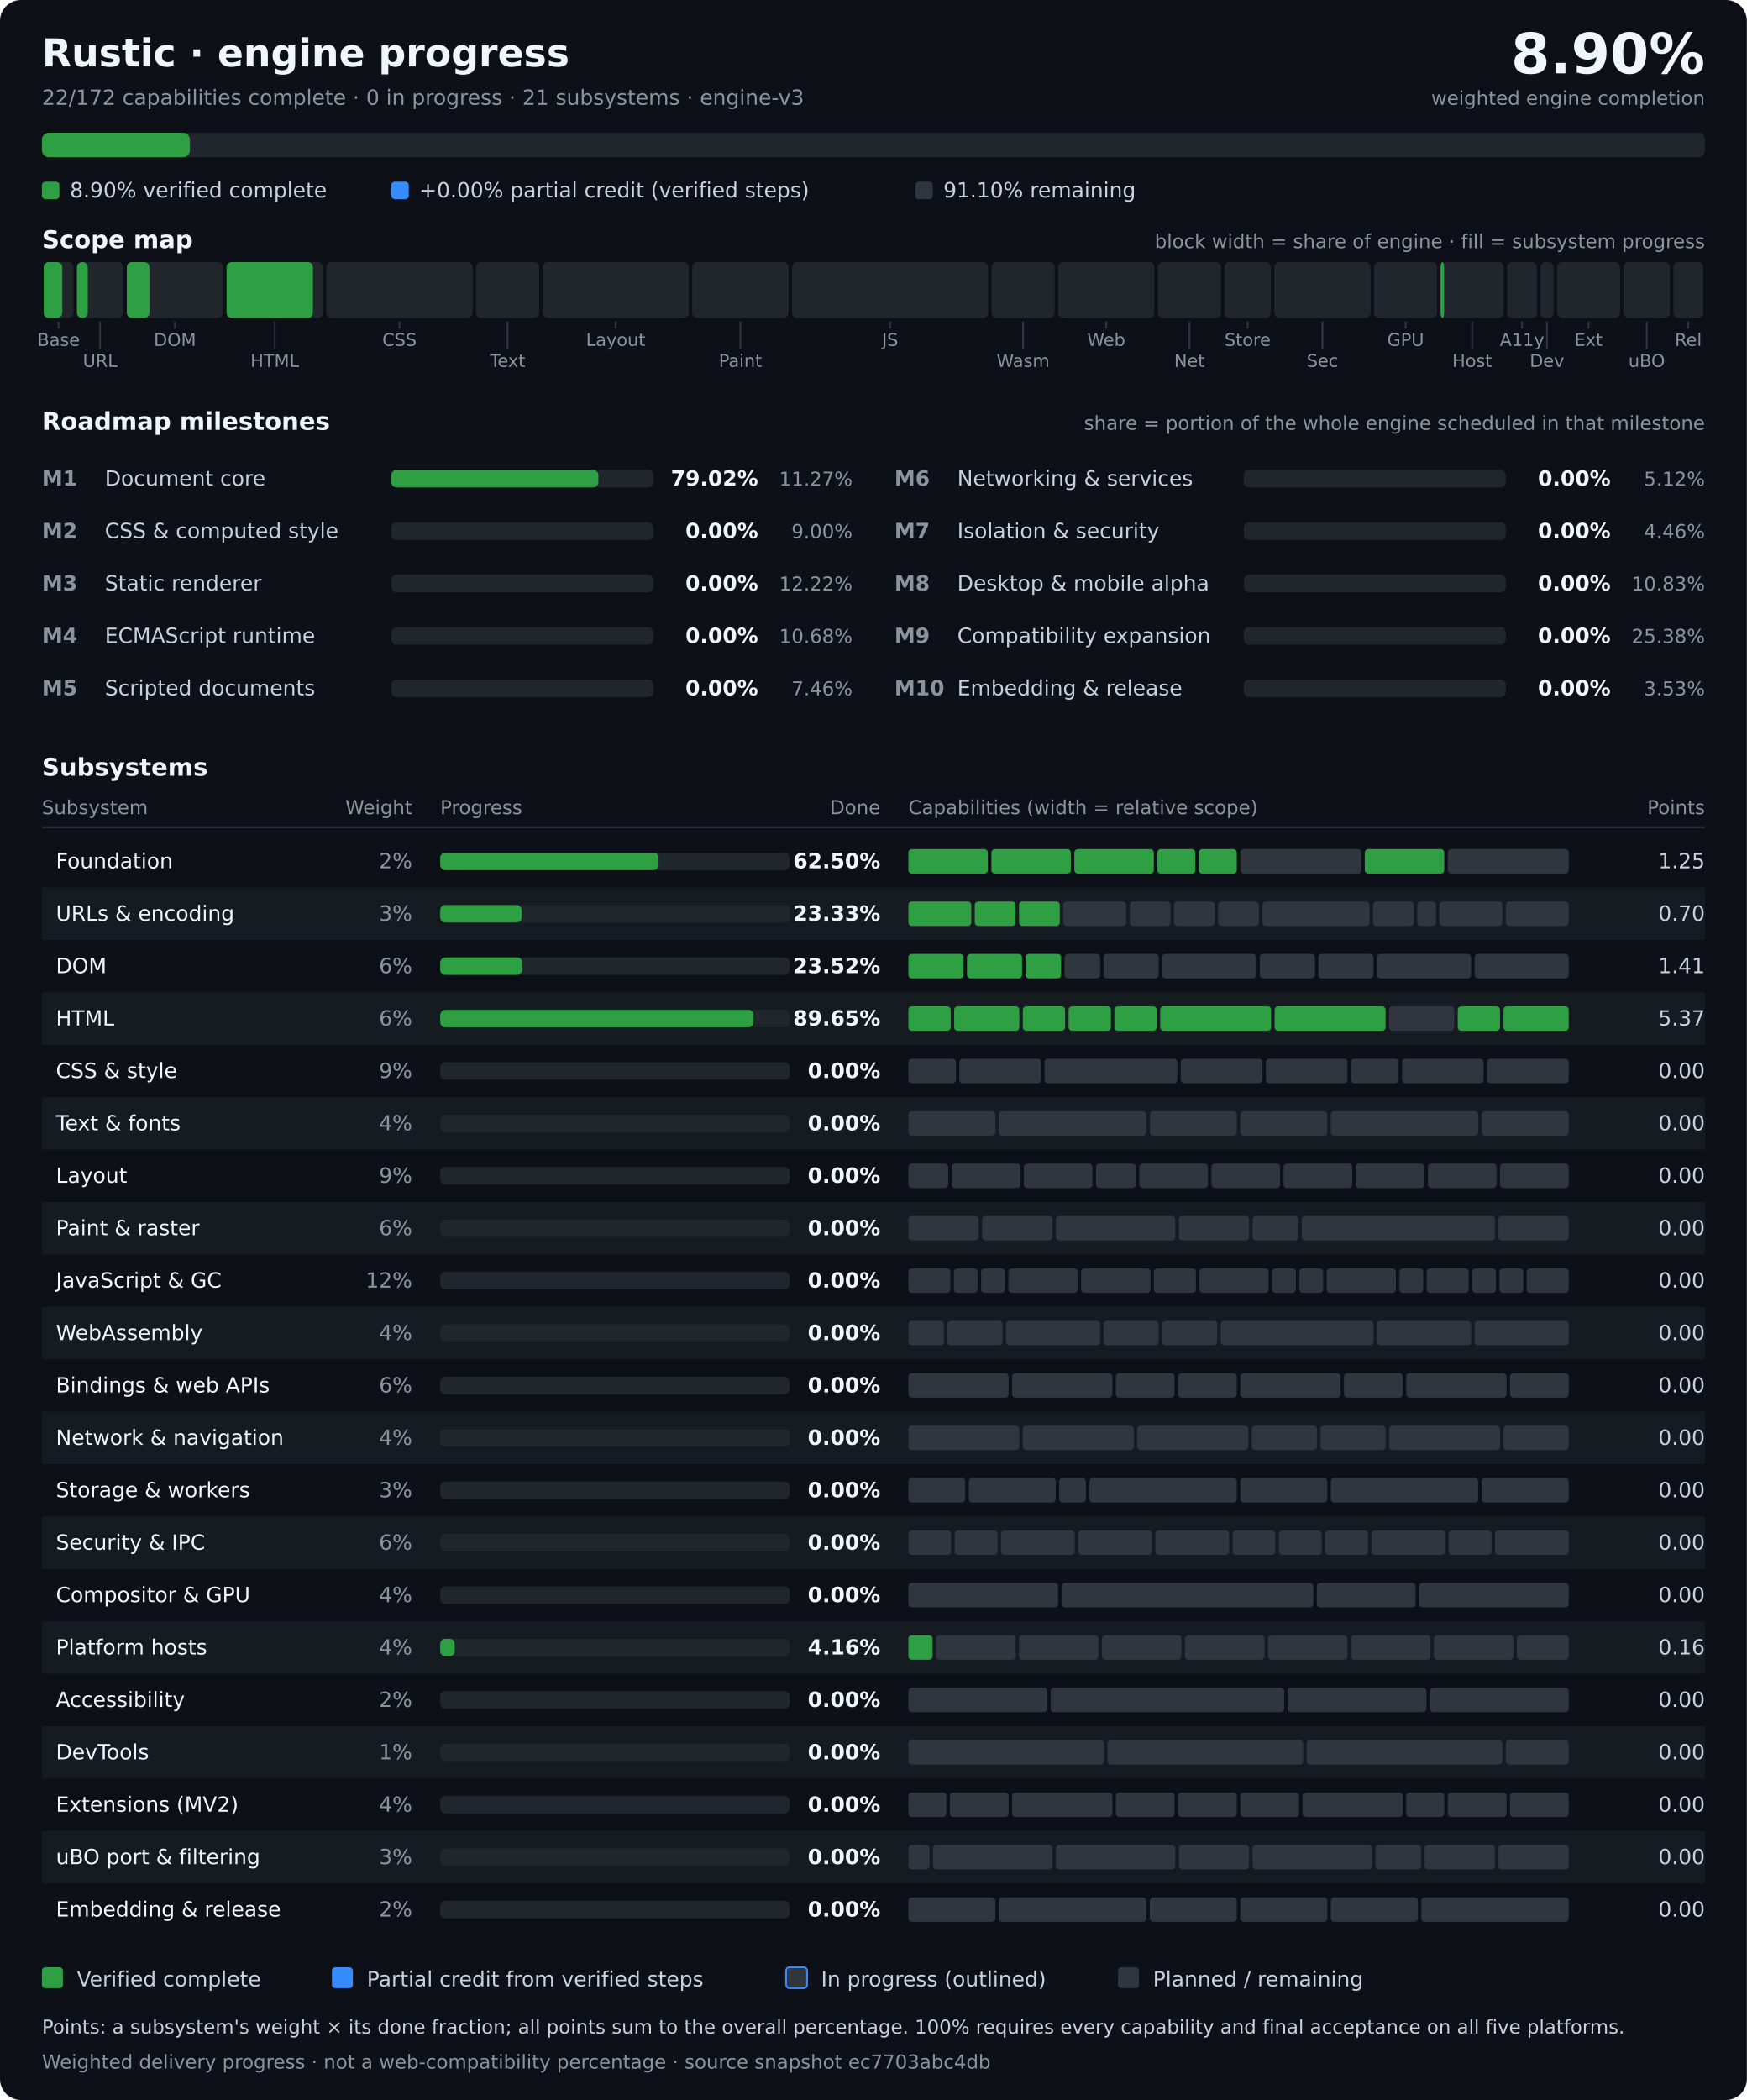
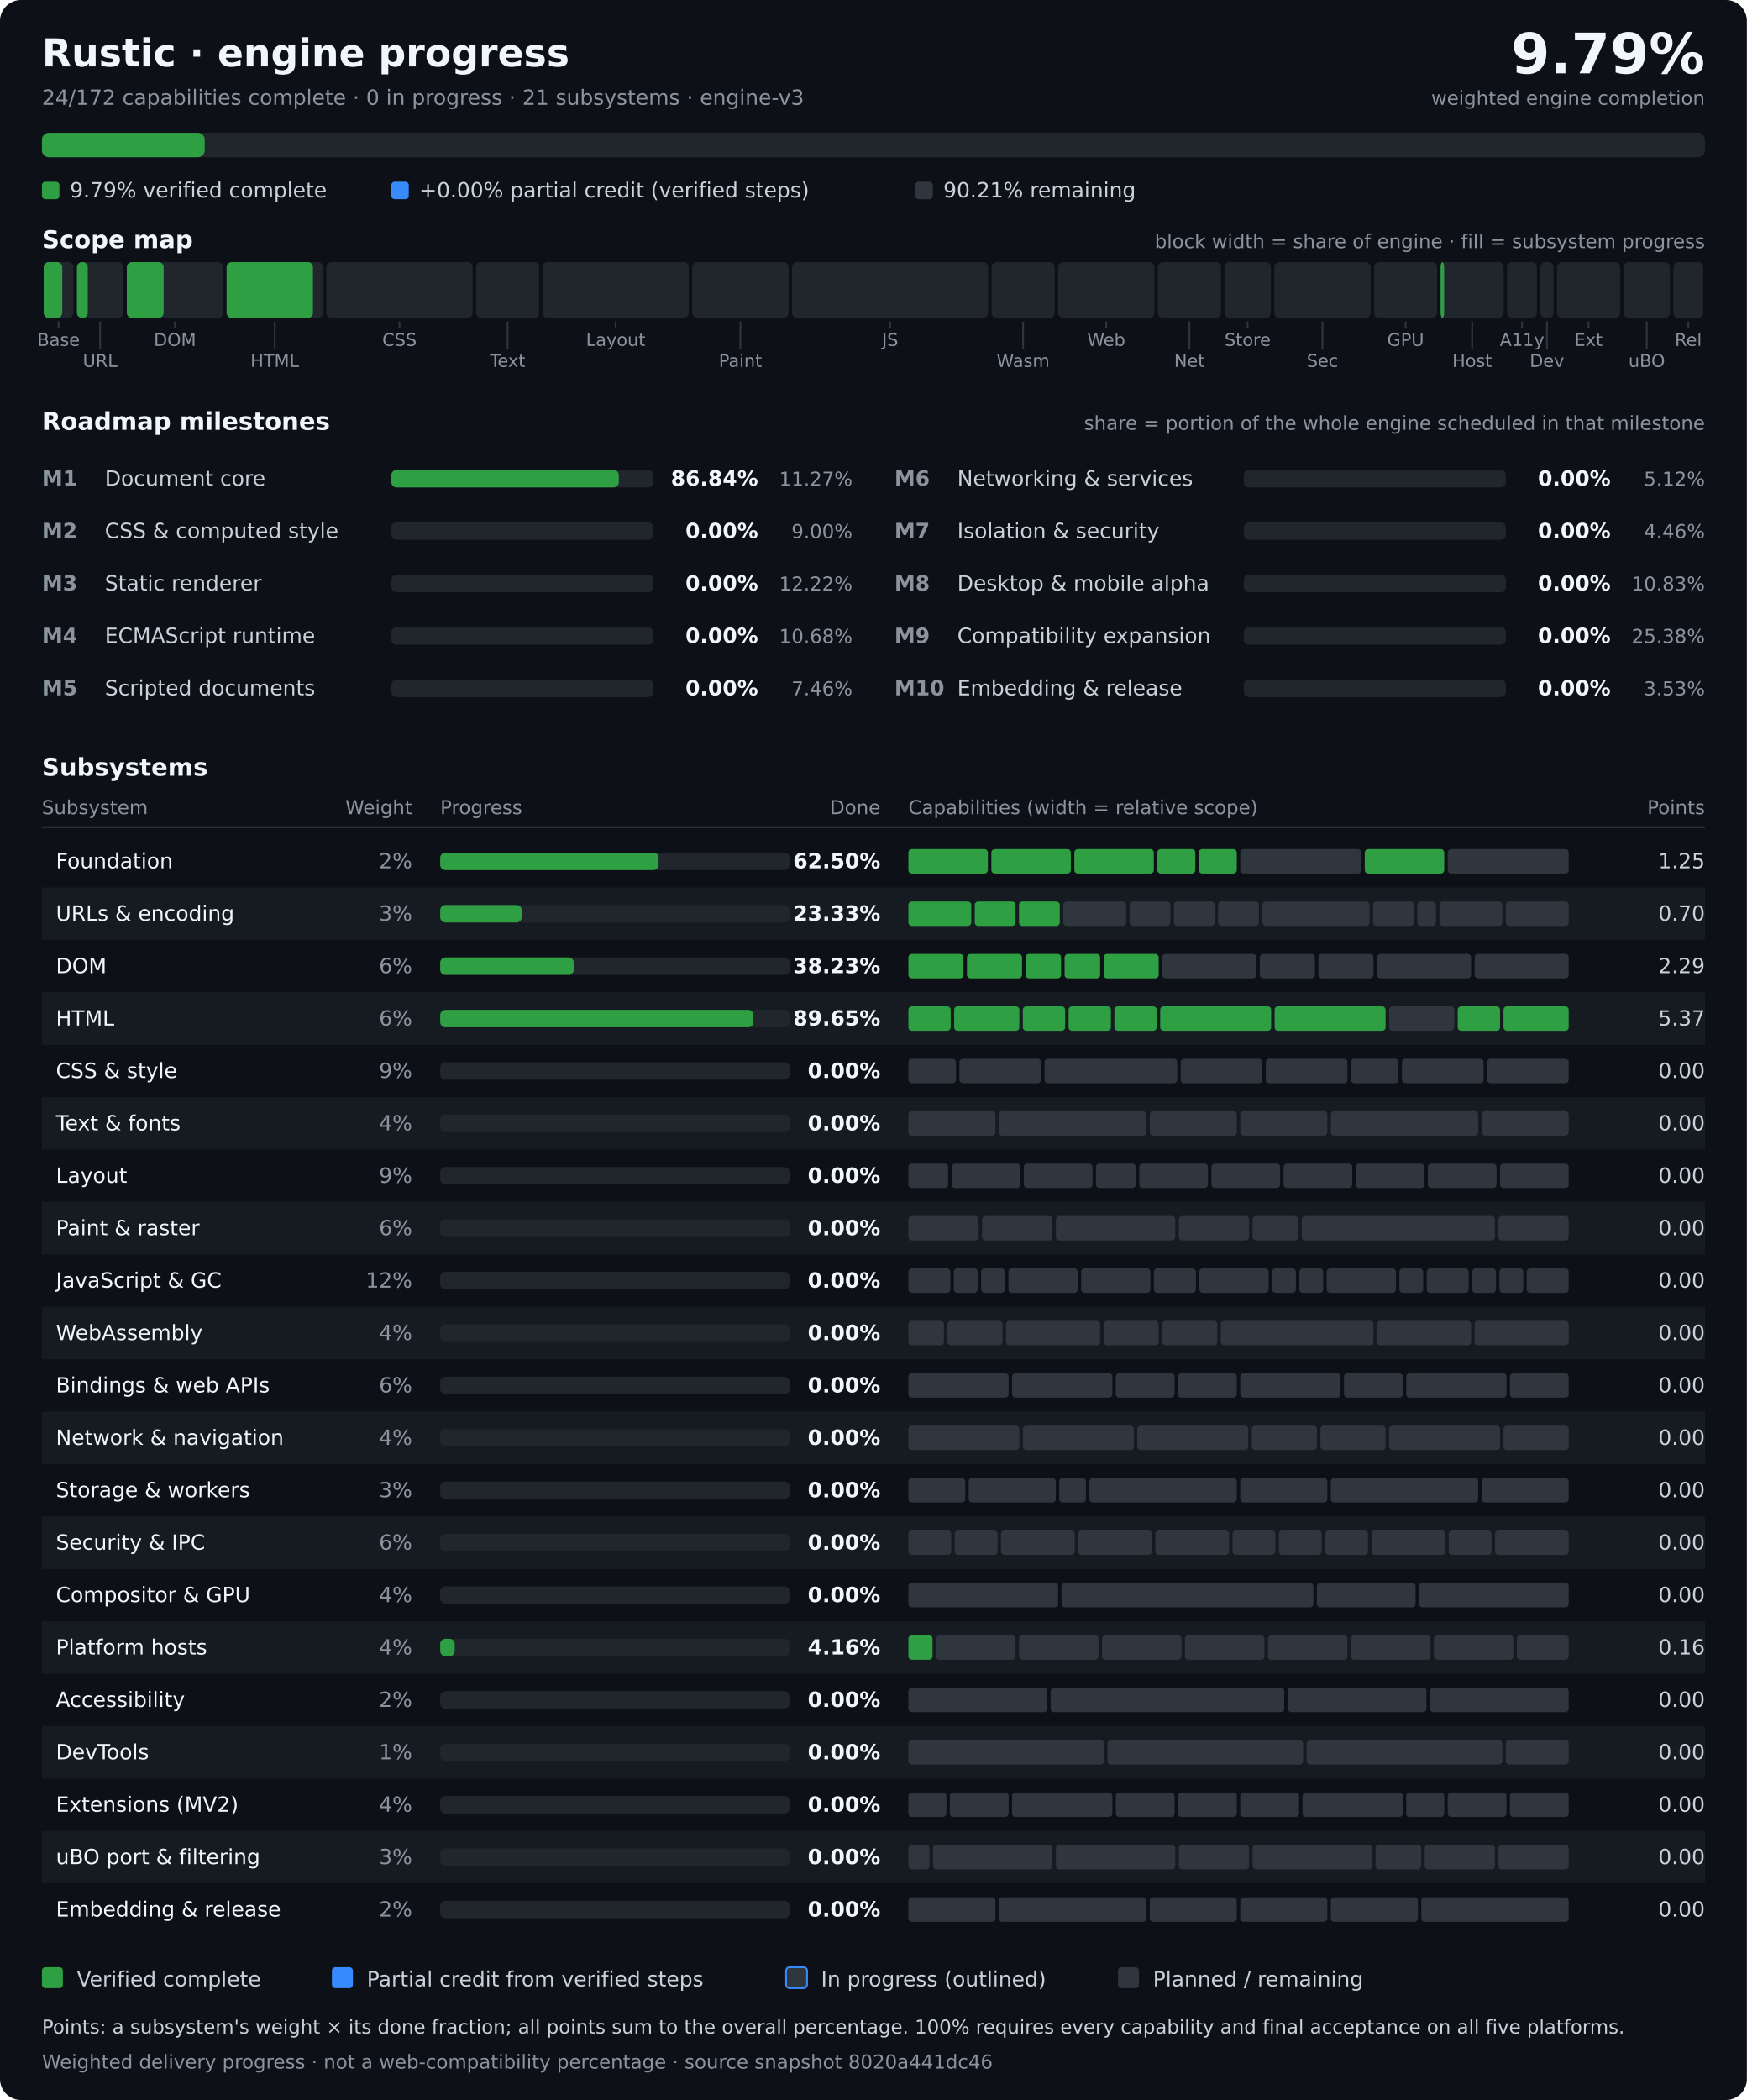
<svg xmlns="http://www.w3.org/2000/svg" width="1000" height="1202" viewBox="0 0 1000 1202" role="img" aria-labelledby="title desc">
  <rect width="1000" height="1202" rx="12" fill="#0d1117" />
  <g font-family="DejaVu Sans,Arial,sans-serif">
    <text x="24.00" y="38" fill="#f0f6fc" font-size="22" font-weight="700">Rustic · engine progress</text>
-     <text x="24.00" y="60" fill="#8b949e" font-size="12">22/172 capabilities complete · 0 in progress · 21 subsystems · engine-v3</text>
-     <text x="976.00" y="42" fill="#f0f6fc" font-size="32" text-anchor="end" font-weight="700">8.90%</text>
+     <text x="24.00" y="60" fill="#8b949e" font-size="12">24/172 capabilities complete · 0 in progress · 21 subsystems · engine-v3</text>
+     <text x="976.00" y="42" fill="#f0f6fc" font-size="32" text-anchor="end" font-weight="700">9.79%</text>
    <text x="976.00" y="60" fill="#8b949e" font-size="11" text-anchor="end">weighted engine completion</text>
    <rect x="24.00" y="76" width="952.00" height="14" rx="4" fill="#21262d" />
-     <rect x="24.00" y="76" width="84.73" height="14" rx="4" fill="#2ea043" />
+     <rect x="24.00" y="76" width="93.20" height="14" rx="4" fill="#2ea043" />
    <rect x="24" y="104" width="10" height="10" rx="2" fill="#2ea043" />
-     <text x="40.00" y="113" fill="#c9d1d9" font-size="12">8.90% verified complete</text>
+     <text x="40.00" y="113" fill="#c9d1d9" font-size="12">9.79% verified complete</text>
    <rect x="224" y="104" width="10" height="10" rx="2" fill="#388bfd" />
    <text x="240.00" y="113" fill="#c9d1d9" font-size="12">+0.00% partial credit (verified steps)</text>
    <rect x="524" y="104" width="10" height="10" rx="2" fill="#30363d" />
-     <text x="540.00" y="113" fill="#c9d1d9" font-size="12">91.10% remaining</text>
+     <text x="540.00" y="113" fill="#c9d1d9" font-size="12">90.21% remaining</text>
    <text x="24.00" y="142" fill="#f0f6fc" font-size="14" font-weight="600">Scope map</text>
    <text x="976.00" y="142" fill="#8b949e" font-size="11" text-anchor="end">block width = share of engine · fill = subsystem progress</text>
    <g>
      <rect x="25.00" y="150" width="17.04" height="32" rx="3" fill="#21262d" />
      <rect x="25.00" y="150" width="10.65" height="32" rx="3" fill="#2ea043" />
      <rect x="33.02" y="184" width="1" height="4" fill="#30363d" />
      <text x="33.52" y="198" fill="#8b949e" font-size="10" text-anchor="middle">Base</text>
    </g>
    <g>
      <rect x="44.04" y="150" width="26.56" height="32" rx="3" fill="#21262d" />
      <rect x="44.04" y="150" width="6.20" height="32" rx="3" fill="#2ea043" />
      <rect x="56.82" y="184" width="1" height="16" fill="#30363d" />
      <text x="57.32" y="210" fill="#8b949e" font-size="10" text-anchor="middle">URL</text>
    </g>
    <g>
      <rect x="72.60" y="150" width="55.12" height="32" rx="3" fill="#21262d" />
-       <rect x="72.60" y="150" width="12.96" height="32" rx="3" fill="#2ea043" />
+       <rect x="72.60" y="150" width="21.07" height="32" rx="3" fill="#2ea043" />
      <rect x="99.66" y="184" width="1" height="4" fill="#30363d" />
      <text x="100.16" y="198" fill="#8b949e" font-size="10" text-anchor="middle">DOM</text>
    </g>
    <g>
      <rect x="129.72" y="150" width="55.12" height="32" rx="3" fill="#21262d" />
      <rect x="129.72" y="150" width="49.42" height="32" rx="3" fill="#2ea043" />
      <rect x="156.78" y="184" width="1" height="16" fill="#30363d" />
      <text x="157.28" y="210" fill="#8b949e" font-size="10" text-anchor="middle">HTML</text>
    </g>
    <g>
      <rect x="186.84" y="150" width="83.68" height="32" rx="3" fill="#21262d" />
      <rect x="228.18" y="184" width="1" height="4" fill="#30363d" />
      <text x="228.68" y="198" fill="#8b949e" font-size="10" text-anchor="middle">CSS</text>
    </g>
    <g>
      <rect x="272.52" y="150" width="36.08" height="32" rx="3" fill="#21262d" />
      <rect x="290.06" y="184" width="1" height="16" fill="#30363d" />
      <text x="290.56" y="210" fill="#8b949e" font-size="10" text-anchor="middle">Text</text>
    </g>
    <g>
      <rect x="310.60" y="150" width="83.68" height="32" rx="3" fill="#21262d" />
      <rect x="351.94" y="184" width="1" height="4" fill="#30363d" />
      <text x="352.44" y="198" fill="#8b949e" font-size="10" text-anchor="middle">Layout</text>
    </g>
    <g>
      <rect x="396.28" y="150" width="55.12" height="32" rx="3" fill="#21262d" />
      <rect x="423.34" y="184" width="1" height="16" fill="#30363d" />
      <text x="423.84" y="210" fill="#8b949e" font-size="10" text-anchor="middle">Paint</text>
    </g>
    <g>
      <rect x="453.40" y="150" width="112.24" height="32" rx="3" fill="#21262d" />
      <rect x="509.02" y="184" width="1" height="4" fill="#30363d" />
      <text x="509.52" y="198" fill="#8b949e" font-size="10" text-anchor="middle">JS</text>
    </g>
    <g>
      <rect x="567.64" y="150" width="36.08" height="32" rx="3" fill="#21262d" />
      <rect x="585.18" y="184" width="1" height="16" fill="#30363d" />
      <text x="585.68" y="210" fill="#8b949e" font-size="10" text-anchor="middle">Wasm</text>
    </g>
    <g>
      <rect x="605.72" y="150" width="55.12" height="32" rx="3" fill="#21262d" />
      <rect x="632.78" y="184" width="1" height="4" fill="#30363d" />
      <text x="633.28" y="198" fill="#8b949e" font-size="10" text-anchor="middle">Web</text>
    </g>
    <g>
      <rect x="662.84" y="150" width="36.08" height="32" rx="3" fill="#21262d" />
      <rect x="680.38" y="184" width="1" height="16" fill="#30363d" />
      <text x="680.88" y="210" fill="#8b949e" font-size="10" text-anchor="middle">Net</text>
    </g>
    <g>
      <rect x="700.92" y="150" width="26.56" height="32" rx="3" fill="#21262d" />
      <rect x="713.70" y="184" width="1" height="4" fill="#30363d" />
      <text x="714.20" y="198" fill="#8b949e" font-size="10" text-anchor="middle">Store</text>
    </g>
    <g>
      <rect x="729.48" y="150" width="55.12" height="32" rx="3" fill="#21262d" />
      <rect x="756.54" y="184" width="1" height="16" fill="#30363d" />
      <text x="757.04" y="210" fill="#8b949e" font-size="10" text-anchor="middle">Sec</text>
    </g>
    <g>
      <rect x="786.60" y="150" width="36.08" height="32" rx="3" fill="#21262d" />
      <rect x="804.14" y="184" width="1" height="4" fill="#30363d" />
      <text x="804.64" y="198" fill="#8b949e" font-size="10" text-anchor="middle">GPU</text>
    </g>
    <g>
      <rect x="824.68" y="150" width="36.08" height="32" rx="3" fill="#21262d" />
      <rect x="824.68" y="150" width="2.00" height="32" rx="3" fill="#2ea043" />
      <rect x="842.22" y="184" width="1" height="16" fill="#30363d" />
      <text x="842.72" y="210" fill="#8b949e" font-size="10" text-anchor="middle">Host</text>
    </g>
    <g>
      <rect x="862.76" y="150" width="17.04" height="32" rx="3" fill="#21262d" />
      <rect x="870.78" y="184" width="1" height="4" fill="#30363d" />
      <text x="871.28" y="198" fill="#8b949e" font-size="10" text-anchor="middle">A11y</text>
    </g>
    <g>
      <rect x="881.80" y="150" width="7.52" height="32" rx="3" fill="#21262d" />
      <rect x="885.06" y="184" width="1" height="16" fill="#30363d" />
      <text x="885.56" y="210" fill="#8b949e" font-size="10" text-anchor="middle">Dev</text>
    </g>
    <g>
      <rect x="891.32" y="150" width="36.08" height="32" rx="3" fill="#21262d" />
      <rect x="908.86" y="184" width="1" height="4" fill="#30363d" />
      <text x="909.36" y="198" fill="#8b949e" font-size="10" text-anchor="middle">Ext</text>
    </g>
    <g>
      <rect x="929.40" y="150" width="26.56" height="32" rx="3" fill="#21262d" />
      <rect x="942.18" y="184" width="1" height="16" fill="#30363d" />
      <text x="942.68" y="210" fill="#8b949e" font-size="10" text-anchor="middle">uBO</text>
    </g>
    <g>
      <rect x="957.96" y="150" width="17.04" height="32" rx="3" fill="#21262d" />
      <rect x="965.98" y="184" width="1" height="4" fill="#30363d" />
      <text x="966.48" y="198" fill="#8b949e" font-size="10" text-anchor="middle">Rel</text>
    </g>
    <text x="24.00" y="246" fill="#f0f6fc" font-size="14" font-weight="600">Roadmap milestones</text>
    <text x="976.00" y="246" fill="#8b949e" font-size="11" text-anchor="end">share = portion of the whole engine scheduled in that milestone</text>
    <g>
      <text x="24.00" y="278" fill="#8b949e" font-size="12" font-weight="600">M1</text>
      <text x="60.00" y="278" fill="#c9d1d9" font-size="12">Document core</text>
      <rect x="224.00" y="269" width="150.00" height="10" rx="3" fill="#21262d" />
-       <rect x="224.00" y="269" width="118.53" height="10" rx="3" fill="#2ea043" />
-       <text x="434.00" y="278" fill="#f0f6fc" font-size="12" text-anchor="end" font-weight="600">79.02%</text>
+       <rect x="224.00" y="269" width="130.26" height="10" rx="3" fill="#2ea043" />
+       <text x="434.00" y="278" fill="#f0f6fc" font-size="12" text-anchor="end" font-weight="600">86.84%</text>
      <text x="488.00" y="278" fill="#8b949e" font-size="11" text-anchor="end">11.27%</text>
    </g>
    <g>
      <text x="24.00" y="308" fill="#8b949e" font-size="12" font-weight="600">M2</text>
      <text x="60.00" y="308" fill="#c9d1d9" font-size="12">CSS &amp; computed style</text>
      <rect x="224.00" y="299" width="150.00" height="10" rx="3" fill="#21262d" />
      <text x="434.00" y="308" fill="#f0f6fc" font-size="12" text-anchor="end" font-weight="600">0.00%</text>
      <text x="488.00" y="308" fill="#8b949e" font-size="11" text-anchor="end">9.00%</text>
    </g>
    <g>
      <text x="24.00" y="338" fill="#8b949e" font-size="12" font-weight="600">M3</text>
      <text x="60.00" y="338" fill="#c9d1d9" font-size="12">Static renderer</text>
      <rect x="224.00" y="329" width="150.00" height="10" rx="3" fill="#21262d" />
      <text x="434.00" y="338" fill="#f0f6fc" font-size="12" text-anchor="end" font-weight="600">0.00%</text>
      <text x="488.00" y="338" fill="#8b949e" font-size="11" text-anchor="end">12.22%</text>
    </g>
    <g>
      <text x="24.00" y="368" fill="#8b949e" font-size="12" font-weight="600">M4</text>
      <text x="60.00" y="368" fill="#c9d1d9" font-size="12">ECMAScript runtime</text>
      <rect x="224.00" y="359" width="150.00" height="10" rx="3" fill="#21262d" />
      <text x="434.00" y="368" fill="#f0f6fc" font-size="12" text-anchor="end" font-weight="600">0.00%</text>
      <text x="488.00" y="368" fill="#8b949e" font-size="11" text-anchor="end">10.68%</text>
    </g>
    <g>
      <text x="24.00" y="398" fill="#8b949e" font-size="12" font-weight="600">M5</text>
      <text x="60.00" y="398" fill="#c9d1d9" font-size="12">Scripted documents</text>
      <rect x="224.00" y="389" width="150.00" height="10" rx="3" fill="#21262d" />
      <text x="434.00" y="398" fill="#f0f6fc" font-size="12" text-anchor="end" font-weight="600">0.00%</text>
      <text x="488.00" y="398" fill="#8b949e" font-size="11" text-anchor="end">7.46%</text>
    </g>
    <g>
      <text x="512.00" y="278" fill="#8b949e" font-size="12" font-weight="600">M6</text>
      <text x="548.00" y="278" fill="#c9d1d9" font-size="12">Networking &amp; services</text>
      <rect x="712.00" y="269" width="150.00" height="10" rx="3" fill="#21262d" />
      <text x="922.00" y="278" fill="#f0f6fc" font-size="12" text-anchor="end" font-weight="600">0.00%</text>
      <text x="976.00" y="278" fill="#8b949e" font-size="11" text-anchor="end">5.12%</text>
    </g>
    <g>
      <text x="512.00" y="308" fill="#8b949e" font-size="12" font-weight="600">M7</text>
      <text x="548.00" y="308" fill="#c9d1d9" font-size="12">Isolation &amp; security</text>
      <rect x="712.00" y="299" width="150.00" height="10" rx="3" fill="#21262d" />
      <text x="922.00" y="308" fill="#f0f6fc" font-size="12" text-anchor="end" font-weight="600">0.00%</text>
      <text x="976.00" y="308" fill="#8b949e" font-size="11" text-anchor="end">4.46%</text>
    </g>
    <g>
      <text x="512.00" y="338" fill="#8b949e" font-size="12" font-weight="600">M8</text>
      <text x="548.00" y="338" fill="#c9d1d9" font-size="12">Desktop &amp; mobile alpha</text>
      <rect x="712.00" y="329" width="150.00" height="10" rx="3" fill="#21262d" />
      <text x="922.00" y="338" fill="#f0f6fc" font-size="12" text-anchor="end" font-weight="600">0.00%</text>
      <text x="976.00" y="338" fill="#8b949e" font-size="11" text-anchor="end">10.83%</text>
    </g>
    <g>
      <text x="512.00" y="368" fill="#8b949e" font-size="12" font-weight="600">M9</text>
      <text x="548.00" y="368" fill="#c9d1d9" font-size="12">Compatibility expansion</text>
      <rect x="712.00" y="359" width="150.00" height="10" rx="3" fill="#21262d" />
      <text x="922.00" y="368" fill="#f0f6fc" font-size="12" text-anchor="end" font-weight="600">0.00%</text>
      <text x="976.00" y="368" fill="#8b949e" font-size="11" text-anchor="end">25.38%</text>
    </g>
    <g>
      <text x="512.00" y="398" fill="#8b949e" font-size="12" font-weight="600">M10</text>
      <text x="548.00" y="398" fill="#c9d1d9" font-size="12">Embedding &amp; release</text>
      <rect x="712.00" y="389" width="150.00" height="10" rx="3" fill="#21262d" />
      <text x="922.00" y="398" fill="#f0f6fc" font-size="12" text-anchor="end" font-weight="600">0.00%</text>
      <text x="976.00" y="398" fill="#8b949e" font-size="11" text-anchor="end">3.53%</text>
    </g>
    <text x="24.00" y="444" fill="#f0f6fc" font-size="14" font-weight="600">Subsystems</text>
    <text x="24.00" y="466" fill="#8b949e" font-size="11">Subsystem</text>
    <text x="236.00" y="466" fill="#8b949e" font-size="11" text-anchor="end">Weight</text>
    <text x="252.00" y="466" fill="#8b949e" font-size="11">Progress</text>
    <text x="504.00" y="466" fill="#8b949e" font-size="11" text-anchor="end">Done</text>
    <text x="520.00" y="466" fill="#8b949e" font-size="11">Capabilities (width = relative scope)</text>
    <text x="976.00" y="466" fill="#8b949e" font-size="11" text-anchor="end">Points</text>
    <rect x="24" y="473" width="952" height="1" fill="#30363d" />
    <g>
      <text x="32.00" y="497" fill="#f0f6fc" font-size="12">Foundation</text>
      <text x="236.00" y="497" fill="#8b949e" font-size="12" text-anchor="end">2%</text>
      <rect x="252.00" y="488" width="200.00" height="10" rx="3" fill="#21262d" />
      <rect x="252.00" y="488" width="125.00" height="10" rx="3" fill="#2ea043" />
      <text x="504.00" y="497" fill="#f0f6fc" font-size="12" text-anchor="end" font-weight="600">62.50%</text>
      <g>
        <rect x="520.00" y="486" width="45.50" height="14" rx="2" fill="#2ea043" />
      </g>
      <g>
        <rect x="567.50" y="486" width="45.50" height="14" rx="2" fill="#2ea043" />
      </g>
      <g>
        <rect x="615.00" y="486" width="45.50" height="14" rx="2" fill="#2ea043" />
      </g>
      <g>
        <rect x="662.50" y="486" width="21.75" height="14" rx="2" fill="#2ea043" />
      </g>
      <g>
        <rect x="686.25" y="486" width="21.75" height="14" rx="2" fill="#2ea043" />
      </g>
      <g>
        <rect x="710.00" y="486" width="69.25" height="14" rx="2" fill="#30363d" />
      </g>
      <g>
        <rect x="781.25" y="486" width="45.50" height="14" rx="2" fill="#2ea043" />
      </g>
      <g>
        <rect x="828.75" y="486" width="69.25" height="14" rx="2" fill="#30363d" />
      </g>
      <text x="976.00" y="497" fill="#c9d1d9" font-size="12" text-anchor="end">1.25</text>
    </g>
    <g>
      <rect x="24" y="508" width="952" height="30" fill="#161b22" />
      <text x="32.00" y="527" fill="#f0f6fc" font-size="12">URLs &amp; encoding</text>
      <text x="236.00" y="527" fill="#8b949e" font-size="12" text-anchor="end">3%</text>
      <rect x="252.00" y="518" width="200.00" height="10" rx="3" fill="#21262d" />
      <rect x="252.00" y="518" width="46.66" height="10" rx="3" fill="#2ea043" />
      <text x="504.00" y="527" fill="#f0f6fc" font-size="12" text-anchor="end" font-weight="600">23.33%</text>
      <g>
        <rect x="520.00" y="516" width="36.00" height="14" rx="2" fill="#2ea043" />
      </g>
      <g>
        <rect x="558.00" y="516" width="23.33" height="14" rx="2" fill="#2ea043" />
      </g>
      <g>
        <rect x="583.33" y="516" width="23.33" height="14" rx="2" fill="#2ea043" />
      </g>
      <g>
        <rect x="608.67" y="516" width="36.00" height="14" rx="2" fill="#30363d" />
      </g>
      <g>
        <rect x="646.67" y="516" width="23.33" height="14" rx="2" fill="#30363d" />
      </g>
      <g>
        <rect x="672.00" y="516" width="23.33" height="14" rx="2" fill="#30363d" />
      </g>
      <g>
        <rect x="697.33" y="516" width="23.33" height="14" rx="2" fill="#30363d" />
      </g>
      <g>
        <rect x="722.67" y="516" width="61.33" height="14" rx="2" fill="#30363d" />
      </g>
      <g>
        <rect x="786.00" y="516" width="23.33" height="14" rx="2" fill="#30363d" />
      </g>
      <g>
        <rect x="811.33" y="516" width="10.67" height="14" rx="2" fill="#30363d" />
      </g>
      <g>
        <rect x="824.00" y="516" width="36.00" height="14" rx="2" fill="#30363d" />
      </g>
      <g>
        <rect x="862.00" y="516" width="36.00" height="14" rx="2" fill="#30363d" />
      </g>
      <text x="976.00" y="527" fill="#c9d1d9" font-size="12" text-anchor="end">0.70</text>
    </g>
    <g>
      <text x="32.00" y="557" fill="#f0f6fc" font-size="12">DOM</text>
      <text x="236.00" y="557" fill="#8b949e" font-size="12" text-anchor="end">6%</text>
      <rect x="252.00" y="548" width="200.00" height="10" rx="3" fill="#21262d" />
-       <rect x="252.00" y="548" width="47.04" height="10" rx="3" fill="#2ea043" />
-       <text x="504.00" y="557" fill="#f0f6fc" font-size="12" text-anchor="end" font-weight="600">23.52%</text>
+       <rect x="252.00" y="548" width="76.46" height="10" rx="3" fill="#2ea043" />
+       <text x="504.00" y="557" fill="#f0f6fc" font-size="12" text-anchor="end" font-weight="600">38.23%</text>
      <g>
        <rect x="520.00" y="546" width="31.53" height="14" rx="2" fill="#2ea043" />
      </g>
      <g>
        <rect x="553.53" y="546" width="31.53" height="14" rx="2" fill="#2ea043" />
      </g>
      <g>
        <rect x="587.06" y="546" width="20.35" height="14" rx="2" fill="#2ea043" />
      </g>
      <g>
-         <rect x="609.41" y="546" width="20.35" height="14" rx="2" fill="#30363d" />
-       </g>
-       <g>
-         <rect x="631.76" y="546" width="31.53" height="14" rx="2" fill="#30363d" />
+         <rect x="609.41" y="546" width="20.35" height="14" rx="2" fill="#2ea043" />
+       </g>
+       <g>
+         <rect x="631.76" y="546" width="31.53" height="14" rx="2" fill="#2ea043" />
      </g>
      <g>
        <rect x="665.29" y="546" width="53.88" height="14" rx="2" fill="#30363d" />
      </g>
      <g>
        <rect x="721.18" y="546" width="31.53" height="14" rx="2" fill="#30363d" />
      </g>
      <g>
        <rect x="754.71" y="546" width="31.53" height="14" rx="2" fill="#30363d" />
      </g>
      <g>
        <rect x="788.24" y="546" width="53.88" height="14" rx="2" fill="#30363d" />
      </g>
      <g>
        <rect x="844.12" y="546" width="53.88" height="14" rx="2" fill="#30363d" />
      </g>
-       <text x="976.00" y="557" fill="#c9d1d9" font-size="12" text-anchor="end">1.41</text>
+       <text x="976.00" y="557" fill="#c9d1d9" font-size="12" text-anchor="end">2.29</text>
    </g>
    <g>
      <rect x="24" y="568" width="952" height="30" fill="#161b22" />
      <text x="32.00" y="587" fill="#f0f6fc" font-size="12">HTML</text>
      <text x="236.00" y="587" fill="#8b949e" font-size="12" text-anchor="end">6%</text>
      <rect x="252.00" y="578" width="200.00" height="10" rx="3" fill="#21262d" />
      <rect x="252.00" y="578" width="179.30" height="10" rx="3" fill="#2ea043" />
      <text x="504.00" y="587" fill="#f0f6fc" font-size="12" text-anchor="end" font-weight="600">89.65%</text>
      <g>
        <rect x="520.00" y="576" width="24.21" height="14" rx="2" fill="#2ea043" />
      </g>
      <g>
        <rect x="546.21" y="576" width="37.31" height="14" rx="2" fill="#2ea043" />
      </g>
      <g>
        <rect x="585.52" y="576" width="24.21" height="14" rx="2" fill="#2ea043" />
      </g>
      <g>
        <rect x="611.72" y="576" width="24.21" height="14" rx="2" fill="#2ea043" />
      </g>
      <g>
        <rect x="637.93" y="576" width="24.21" height="14" rx="2" fill="#2ea043" />
      </g>
      <g>
        <rect x="664.14" y="576" width="63.52" height="14" rx="2" fill="#2ea043" />
      </g>
      <g>
        <rect x="729.66" y="576" width="63.52" height="14" rx="2" fill="#2ea043" />
      </g>
      <g>
        <rect x="795.17" y="576" width="37.31" height="14" rx="2" fill="#30363d" />
      </g>
      <g>
        <rect x="834.48" y="576" width="24.21" height="14" rx="2" fill="#2ea043" />
      </g>
      <g>
        <rect x="860.69" y="576" width="37.31" height="14" rx="2" fill="#2ea043" />
      </g>
      <text x="976.00" y="587" fill="#c9d1d9" font-size="12" text-anchor="end">5.37</text>
    </g>
    <g>
      <text x="32.00" y="617" fill="#f0f6fc" font-size="12">CSS &amp; style</text>
      <text x="236.00" y="617" fill="#8b949e" font-size="12" text-anchor="end">9%</text>
      <rect x="252.00" y="608" width="200.00" height="10" rx="3" fill="#21262d" />
      <text x="504.00" y="617" fill="#f0f6fc" font-size="12" text-anchor="end" font-weight="600">0.00%</text>
      <g>
        <rect x="520.00" y="606" width="27.23" height="14" rx="2" fill="#30363d" />
      </g>
      <g>
        <rect x="549.23" y="606" width="46.72" height="14" rx="2" fill="#30363d" />
      </g>
      <g>
        <rect x="597.95" y="606" width="75.95" height="14" rx="2" fill="#30363d" />
      </g>
      <g>
        <rect x="675.90" y="606" width="46.72" height="14" rx="2" fill="#30363d" />
      </g>
      <g>
        <rect x="724.62" y="606" width="46.72" height="14" rx="2" fill="#30363d" />
      </g>
      <g>
        <rect x="773.33" y="606" width="27.23" height="14" rx="2" fill="#30363d" />
      </g>
      <g>
        <rect x="802.56" y="606" width="46.72" height="14" rx="2" fill="#30363d" />
      </g>
      <g>
        <rect x="851.28" y="606" width="46.72" height="14" rx="2" fill="#30363d" />
      </g>
      <text x="976.00" y="617" fill="#c9d1d9" font-size="12" text-anchor="end">0.00</text>
    </g>
    <g>
      <rect x="24" y="628" width="952" height="30" fill="#161b22" />
      <text x="32.00" y="647" fill="#f0f6fc" font-size="12">Text &amp; fonts</text>
      <text x="236.00" y="647" fill="#8b949e" font-size="12" text-anchor="end">4%</text>
      <rect x="252.00" y="638" width="200.00" height="10" rx="3" fill="#21262d" />
      <text x="504.00" y="647" fill="#f0f6fc" font-size="12" text-anchor="end" font-weight="600">0.00%</text>
      <g>
        <rect x="520.00" y="636" width="49.82" height="14" rx="2" fill="#30363d" />
      </g>
      <g>
        <rect x="571.82" y="636" width="84.36" height="14" rx="2" fill="#30363d" />
      </g>
      <g>
        <rect x="658.18" y="636" width="49.82" height="14" rx="2" fill="#30363d" />
      </g>
      <g>
        <rect x="710.00" y="636" width="49.82" height="14" rx="2" fill="#30363d" />
      </g>
      <g>
        <rect x="761.82" y="636" width="84.36" height="14" rx="2" fill="#30363d" />
      </g>
      <g>
        <rect x="848.18" y="636" width="49.82" height="14" rx="2" fill="#30363d" />
      </g>
      <text x="976.00" y="647" fill="#c9d1d9" font-size="12" text-anchor="end">0.00</text>
    </g>
    <g>
      <text x="32.00" y="677" fill="#f0f6fc" font-size="12">Layout</text>
      <text x="236.00" y="677" fill="#8b949e" font-size="12" text-anchor="end">9%</text>
      <rect x="252.00" y="668" width="200.00" height="10" rx="3" fill="#21262d" />
      <text x="504.00" y="677" fill="#f0f6fc" font-size="12" text-anchor="end" font-weight="600">0.00%</text>
      <g>
        <rect x="520.00" y="666" width="22.78" height="14" rx="2" fill="#30363d" />
      </g>
      <g>
        <rect x="544.78" y="666" width="39.30" height="14" rx="2" fill="#30363d" />
      </g>
      <g>
        <rect x="586.09" y="666" width="39.30" height="14" rx="2" fill="#30363d" />
      </g>
      <g>
        <rect x="627.39" y="666" width="22.78" height="14" rx="2" fill="#30363d" />
      </g>
      <g>
        <rect x="652.17" y="666" width="39.30" height="14" rx="2" fill="#30363d" />
      </g>
      <g>
        <rect x="693.48" y="666" width="39.30" height="14" rx="2" fill="#30363d" />
      </g>
      <g>
        <rect x="734.78" y="666" width="39.30" height="14" rx="2" fill="#30363d" />
      </g>
      <g>
        <rect x="776.09" y="666" width="39.30" height="14" rx="2" fill="#30363d" />
      </g>
      <g>
        <rect x="817.39" y="666" width="39.30" height="14" rx="2" fill="#30363d" />
      </g>
      <g>
        <rect x="858.70" y="666" width="39.30" height="14" rx="2" fill="#30363d" />
      </g>
      <text x="976.00" y="677" fill="#c9d1d9" font-size="12" text-anchor="end">0.00</text>
    </g>
    <g>
      <rect x="24" y="688" width="952" height="30" fill="#161b22" />
      <text x="32.00" y="707" fill="#f0f6fc" font-size="12">Paint &amp; raster</text>
      <text x="236.00" y="707" fill="#8b949e" font-size="12" text-anchor="end">6%</text>
      <rect x="252.00" y="698" width="200.00" height="10" rx="3" fill="#21262d" />
      <text x="504.00" y="707" fill="#f0f6fc" font-size="12" text-anchor="end" font-weight="600">0.00%</text>
      <g>
        <rect x="520.00" y="696" width="40.22" height="14" rx="2" fill="#30363d" />
      </g>
      <g>
        <rect x="562.22" y="696" width="40.22" height="14" rx="2" fill="#30363d" />
      </g>
      <g>
        <rect x="604.44" y="696" width="68.37" height="14" rx="2" fill="#30363d" />
      </g>
      <g>
        <rect x="674.81" y="696" width="40.22" height="14" rx="2" fill="#30363d" />
      </g>
      <g>
        <rect x="717.04" y="696" width="26.15" height="14" rx="2" fill="#30363d" />
      </g>
      <g>
        <rect x="745.19" y="696" width="110.59" height="14" rx="2" fill="#30363d" />
      </g>
      <g>
        <rect x="857.78" y="696" width="40.22" height="14" rx="2" fill="#30363d" />
      </g>
      <text x="976.00" y="707" fill="#c9d1d9" font-size="12" text-anchor="end">0.00</text>
    </g>
    <g>
      <text x="32.00" y="737" fill="#f0f6fc" font-size="12">JavaScript &amp; GC</text>
      <text x="236.00" y="737" fill="#8b949e" font-size="12" text-anchor="end">12%</text>
      <rect x="252.00" y="728" width="200.00" height="10" rx="3" fill="#21262d" />
      <text x="504.00" y="737" fill="#f0f6fc" font-size="12" text-anchor="end" font-weight="600">0.00%</text>
      <g>
        <rect x="520.00" y="726" width="24.03" height="14" rx="2" fill="#30363d" />
      </g>
      <g>
        <rect x="546.03" y="726" width="13.62" height="14" rx="2" fill="#30363d" />
      </g>
      <g>
        <rect x="561.64" y="726" width="13.62" height="14" rx="2" fill="#30363d" />
      </g>
      <g>
        <rect x="577.26" y="726" width="39.64" height="14" rx="2" fill="#30363d" />
      </g>
      <g>
        <rect x="618.90" y="726" width="39.64" height="14" rx="2" fill="#30363d" />
      </g>
      <g>
        <rect x="660.55" y="726" width="24.03" height="14" rx="2" fill="#30363d" />
      </g>
      <g>
        <rect x="686.58" y="726" width="39.64" height="14" rx="2" fill="#30363d" />
      </g>
      <g>
        <rect x="728.22" y="726" width="13.62" height="14" rx="2" fill="#30363d" />
      </g>
      <g>
        <rect x="743.84" y="726" width="13.62" height="14" rx="2" fill="#30363d" />
      </g>
      <g>
        <rect x="759.45" y="726" width="39.64" height="14" rx="2" fill="#30363d" />
      </g>
      <g>
        <rect x="801.10" y="726" width="13.62" height="14" rx="2" fill="#30363d" />
      </g>
      <g>
        <rect x="816.71" y="726" width="24.03" height="14" rx="2" fill="#30363d" />
      </g>
      <g>
        <rect x="842.74" y="726" width="13.62" height="14" rx="2" fill="#30363d" />
      </g>
      <g>
        <rect x="858.36" y="726" width="13.62" height="14" rx="2" fill="#30363d" />
      </g>
      <g>
        <rect x="873.97" y="726" width="24.03" height="14" rx="2" fill="#30363d" />
      </g>
      <text x="976.00" y="737" fill="#c9d1d9" font-size="12" text-anchor="end">0.00</text>
    </g>
    <g>
      <rect x="24" y="748" width="952" height="30" fill="#161b22" />
      <text x="32.00" y="767" fill="#f0f6fc" font-size="12">WebAssembly</text>
      <text x="236.00" y="767" fill="#8b949e" font-size="12" text-anchor="end">4%</text>
      <rect x="252.00" y="758" width="200.00" height="10" rx="3" fill="#21262d" />
      <text x="504.00" y="767" fill="#f0f6fc" font-size="12" text-anchor="end" font-weight="600">0.00%</text>
      <g>
        <rect x="520.00" y="756" width="20.35" height="14" rx="2" fill="#30363d" />
      </g>
      <g>
        <rect x="542.35" y="756" width="31.53" height="14" rx="2" fill="#30363d" />
      </g>
      <g>
        <rect x="575.88" y="756" width="53.88" height="14" rx="2" fill="#30363d" />
      </g>
      <g>
        <rect x="631.76" y="756" width="31.53" height="14" rx="2" fill="#30363d" />
      </g>
      <g>
        <rect x="665.29" y="756" width="31.53" height="14" rx="2" fill="#30363d" />
      </g>
      <g>
        <rect x="698.82" y="756" width="87.41" height="14" rx="2" fill="#30363d" />
      </g>
      <g>
        <rect x="788.24" y="756" width="53.88" height="14" rx="2" fill="#30363d" />
      </g>
      <g>
        <rect x="844.12" y="756" width="53.88" height="14" rx="2" fill="#30363d" />
      </g>
      <text x="976.00" y="767" fill="#c9d1d9" font-size="12" text-anchor="end">0.00</text>
    </g>
    <g>
      <text x="32.00" y="797" fill="#f0f6fc" font-size="12">Bindings &amp; web APIs</text>
      <text x="236.00" y="797" fill="#8b949e" font-size="12" text-anchor="end">6%</text>
      <rect x="252.00" y="788" width="200.00" height="10" rx="3" fill="#21262d" />
      <text x="504.00" y="797" fill="#f0f6fc" font-size="12" text-anchor="end" font-weight="600">0.00%</text>
      <g>
        <rect x="520.00" y="786" width="57.38" height="14" rx="2" fill="#30363d" />
      </g>
      <g>
        <rect x="579.38" y="786" width="57.38" height="14" rx="2" fill="#30363d" />
      </g>
      <g>
        <rect x="638.75" y="786" width="33.62" height="14" rx="2" fill="#30363d" />
      </g>
      <g>
        <rect x="674.38" y="786" width="33.62" height="14" rx="2" fill="#30363d" />
      </g>
      <g>
        <rect x="710.00" y="786" width="57.38" height="14" rx="2" fill="#30363d" />
      </g>
      <g>
        <rect x="769.38" y="786" width="33.62" height="14" rx="2" fill="#30363d" />
      </g>
      <g>
        <rect x="805.00" y="786" width="57.38" height="14" rx="2" fill="#30363d" />
      </g>
      <g>
        <rect x="864.38" y="786" width="33.62" height="14" rx="2" fill="#30363d" />
      </g>
      <text x="976.00" y="797" fill="#c9d1d9" font-size="12" text-anchor="end">0.00</text>
    </g>
    <g>
      <rect x="24" y="808" width="952" height="30" fill="#161b22" />
      <text x="32.00" y="827" fill="#f0f6fc" font-size="12">Network &amp; navigation</text>
      <text x="236.00" y="827" fill="#8b949e" font-size="12" text-anchor="end">4%</text>
      <rect x="252.00" y="818" width="200.00" height="10" rx="3" fill="#21262d" />
      <text x="504.00" y="827" fill="#f0f6fc" font-size="12" text-anchor="end" font-weight="600">0.00%</text>
      <g>
        <rect x="520.00" y="816" width="63.52" height="14" rx="2" fill="#30363d" />
      </g>
      <g>
        <rect x="585.52" y="816" width="63.52" height="14" rx="2" fill="#30363d" />
      </g>
      <g>
        <rect x="651.03" y="816" width="63.52" height="14" rx="2" fill="#30363d" />
      </g>
      <g>
        <rect x="716.55" y="816" width="37.31" height="14" rx="2" fill="#30363d" />
      </g>
      <g>
        <rect x="755.86" y="816" width="37.31" height="14" rx="2" fill="#30363d" />
      </g>
      <g>
        <rect x="795.17" y="816" width="63.52" height="14" rx="2" fill="#30363d" />
      </g>
      <g>
        <rect x="860.69" y="816" width="37.31" height="14" rx="2" fill="#30363d" />
      </g>
      <text x="976.00" y="827" fill="#c9d1d9" font-size="12" text-anchor="end">0.00</text>
    </g>
    <g>
      <text x="32.00" y="857" fill="#f0f6fc" font-size="12">Storage &amp; workers</text>
      <text x="236.00" y="857" fill="#8b949e" font-size="12" text-anchor="end">3%</text>
      <rect x="252.00" y="848" width="200.00" height="10" rx="3" fill="#21262d" />
      <text x="504.00" y="857" fill="#f0f6fc" font-size="12" text-anchor="end" font-weight="600">0.00%</text>
      <g>
        <rect x="520.00" y="846" width="32.55" height="14" rx="2" fill="#30363d" />
      </g>
      <g>
        <rect x="554.55" y="846" width="49.82" height="14" rx="2" fill="#30363d" />
      </g>
      <g>
        <rect x="606.36" y="846" width="15.27" height="14" rx="2" fill="#30363d" />
      </g>
      <g>
        <rect x="623.64" y="846" width="84.36" height="14" rx="2" fill="#30363d" />
      </g>
      <g>
        <rect x="710.00" y="846" width="49.82" height="14" rx="2" fill="#30363d" />
      </g>
      <g>
        <rect x="761.82" y="846" width="84.36" height="14" rx="2" fill="#30363d" />
      </g>
      <g>
        <rect x="848.18" y="846" width="49.82" height="14" rx="2" fill="#30363d" />
      </g>
      <text x="976.00" y="857" fill="#c9d1d9" font-size="12" text-anchor="end">0.00</text>
    </g>
    <g>
      <rect x="24" y="868" width="952" height="30" fill="#161b22" />
      <text x="32.00" y="887" fill="#f0f6fc" font-size="12">Security &amp; IPC</text>
      <text x="236.00" y="887" fill="#8b949e" font-size="12" text-anchor="end">6%</text>
      <rect x="252.00" y="878" width="200.00" height="10" rx="3" fill="#21262d" />
      <text x="504.00" y="887" fill="#f0f6fc" font-size="12" text-anchor="end" font-weight="600">0.00%</text>
      <g>
        <rect x="520.00" y="876" width="24.51" height="14" rx="2" fill="#30363d" />
      </g>
      <g>
        <rect x="546.51" y="876" width="24.51" height="14" rx="2" fill="#30363d" />
      </g>
      <g>
        <rect x="573.02" y="876" width="42.19" height="14" rx="2" fill="#30363d" />
      </g>
      <g>
        <rect x="617.21" y="876" width="42.19" height="14" rx="2" fill="#30363d" />
      </g>
      <g>
        <rect x="661.40" y="876" width="42.19" height="14" rx="2" fill="#30363d" />
      </g>
      <g>
        <rect x="705.58" y="876" width="24.51" height="14" rx="2" fill="#30363d" />
      </g>
      <g>
        <rect x="732.09" y="876" width="24.51" height="14" rx="2" fill="#30363d" />
      </g>
      <g>
        <rect x="758.60" y="876" width="24.51" height="14" rx="2" fill="#30363d" />
      </g>
      <g>
        <rect x="785.12" y="876" width="42.19" height="14" rx="2" fill="#30363d" />
      </g>
      <g>
        <rect x="829.30" y="876" width="24.51" height="14" rx="2" fill="#30363d" />
      </g>
      <g>
        <rect x="855.81" y="876" width="42.19" height="14" rx="2" fill="#30363d" />
      </g>
      <text x="976.00" y="887" fill="#c9d1d9" font-size="12" text-anchor="end">0.00</text>
    </g>
    <g>
      <text x="32.00" y="917" fill="#f0f6fc" font-size="12">Compositor &amp; GPU</text>
      <text x="236.00" y="917" fill="#8b949e" font-size="12" text-anchor="end">4%</text>
      <rect x="252.00" y="908" width="200.00" height="10" rx="3" fill="#21262d" />
      <text x="504.00" y="917" fill="#f0f6fc" font-size="12" text-anchor="end" font-weight="600">0.00%</text>
      <g>
        <rect x="520.00" y="906" width="85.69" height="14" rx="2" fill="#30363d" />
      </g>
      <g>
        <rect x="607.69" y="906" width="144.15" height="14" rx="2" fill="#30363d" />
      </g>
      <g>
        <rect x="753.85" y="906" width="56.46" height="14" rx="2" fill="#30363d" />
      </g>
      <g>
        <rect x="812.31" y="906" width="85.69" height="14" rx="2" fill="#30363d" />
      </g>
      <text x="976.00" y="917" fill="#c9d1d9" font-size="12" text-anchor="end">0.00</text>
    </g>
    <g>
      <rect x="24" y="928" width="952" height="30" fill="#161b22" />
      <text x="32.00" y="947" fill="#f0f6fc" font-size="12">Platform hosts</text>
      <text x="236.00" y="947" fill="#8b949e" font-size="12" text-anchor="end">4%</text>
      <rect x="252.00" y="938" width="200.00" height="10" rx="3" fill="#21262d" />
      <rect x="252.00" y="938" width="8.32" height="10" rx="3" fill="#2ea043" />
      <text x="504.00" y="947" fill="#f0f6fc" font-size="12" text-anchor="end" font-weight="600">4.16%</text>
      <g>
        <rect x="520.00" y="936" width="13.83" height="14" rx="2" fill="#2ea043" />
      </g>
      <g>
        <rect x="535.83" y="936" width="45.50" height="14" rx="2" fill="#30363d" />
      </g>
      <g>
        <rect x="583.33" y="936" width="45.50" height="14" rx="2" fill="#30363d" />
      </g>
      <g>
        <rect x="630.83" y="936" width="45.50" height="14" rx="2" fill="#30363d" />
      </g>
      <g>
        <rect x="678.33" y="936" width="45.50" height="14" rx="2" fill="#30363d" />
      </g>
      <g>
        <rect x="725.83" y="936" width="45.50" height="14" rx="2" fill="#30363d" />
      </g>
      <g>
        <rect x="773.33" y="936" width="45.50" height="14" rx="2" fill="#30363d" />
      </g>
      <g>
        <rect x="820.83" y="936" width="45.50" height="14" rx="2" fill="#30363d" />
      </g>
      <g>
        <rect x="868.33" y="936" width="29.67" height="14" rx="2" fill="#30363d" />
      </g>
      <text x="976.00" y="947" fill="#c9d1d9" font-size="12" text-anchor="end">0.16</text>
    </g>
    <g>
      <text x="32.00" y="977" fill="#f0f6fc" font-size="12">Accessibility</text>
      <text x="236.00" y="977" fill="#8b949e" font-size="12" text-anchor="end">2%</text>
      <rect x="252.00" y="968" width="200.00" height="10" rx="3" fill="#21262d" />
      <text x="504.00" y="977" fill="#f0f6fc" font-size="12" text-anchor="end" font-weight="600">0.00%</text>
      <g>
        <rect x="520.00" y="966" width="79.43" height="14" rx="2" fill="#30363d" />
      </g>
      <g>
        <rect x="601.43" y="966" width="133.71" height="14" rx="2" fill="#30363d" />
      </g>
      <g>
        <rect x="737.14" y="966" width="79.43" height="14" rx="2" fill="#30363d" />
      </g>
      <g>
        <rect x="818.57" y="966" width="79.43" height="14" rx="2" fill="#30363d" />
      </g>
      <text x="976.00" y="977" fill="#c9d1d9" font-size="12" text-anchor="end">0.00</text>
    </g>
    <g>
      <rect x="24" y="988" width="952" height="30" fill="#161b22" />
      <text x="32.00" y="1007" fill="#f0f6fc" font-size="12">DevTools</text>
      <text x="236.00" y="1007" fill="#8b949e" font-size="12" text-anchor="end">1%</text>
      <rect x="252.00" y="998" width="200.00" height="10" rx="3" fill="#21262d" />
      <text x="504.00" y="1007" fill="#f0f6fc" font-size="12" text-anchor="end" font-weight="600">0.00%</text>
      <g>
        <rect x="520.00" y="996" width="112.00" height="14" rx="2" fill="#30363d" />
      </g>
      <g>
        <rect x="634.00" y="996" width="112.00" height="14" rx="2" fill="#30363d" />
      </g>
      <g>
        <rect x="748.00" y="996" width="112.00" height="14" rx="2" fill="#30363d" />
      </g>
      <g>
        <rect x="862.00" y="996" width="36.00" height="14" rx="2" fill="#30363d" />
      </g>
      <text x="976.00" y="1007" fill="#c9d1d9" font-size="12" text-anchor="end">0.00</text>
    </g>
    <g>
      <text x="32.00" y="1037" fill="#f0f6fc" font-size="12">Extensions (MV2)</text>
      <text x="236.00" y="1037" fill="#8b949e" font-size="12" text-anchor="end">4%</text>
      <rect x="252.00" y="1028" width="200.00" height="10" rx="3" fill="#21262d" />
      <text x="504.00" y="1037" fill="#f0f6fc" font-size="12" text-anchor="end" font-weight="600">0.00%</text>
      <g>
        <rect x="520.00" y="1026" width="21.75" height="14" rx="2" fill="#30363d" />
      </g>
      <g>
        <rect x="543.75" y="1026" width="33.62" height="14" rx="2" fill="#30363d" />
      </g>
      <g>
        <rect x="579.38" y="1026" width="57.38" height="14" rx="2" fill="#30363d" />
      </g>
      <g>
        <rect x="638.75" y="1026" width="33.62" height="14" rx="2" fill="#30363d" />
      </g>
      <g>
        <rect x="674.38" y="1026" width="33.62" height="14" rx="2" fill="#30363d" />
      </g>
      <g>
        <rect x="710.00" y="1026" width="33.62" height="14" rx="2" fill="#30363d" />
      </g>
      <g>
        <rect x="745.62" y="1026" width="57.38" height="14" rx="2" fill="#30363d" />
      </g>
      <g>
        <rect x="805.00" y="1026" width="21.75" height="14" rx="2" fill="#30363d" />
      </g>
      <g>
        <rect x="828.75" y="1026" width="33.62" height="14" rx="2" fill="#30363d" />
      </g>
      <g>
        <rect x="864.38" y="1026" width="33.62" height="14" rx="2" fill="#30363d" />
      </g>
      <text x="976.00" y="1037" fill="#c9d1d9" font-size="12" text-anchor="end">0.00</text>
    </g>
    <g>
      <rect x="24" y="1048" width="952" height="30" fill="#161b22" />
      <text x="32.00" y="1067" fill="#f0f6fc" font-size="12">uBO port &amp; filtering</text>
      <text x="236.00" y="1067" fill="#8b949e" font-size="12" text-anchor="end">3%</text>
      <rect x="252.00" y="1058" width="200.00" height="10" rx="3" fill="#21262d" />
      <text x="504.00" y="1067" fill="#f0f6fc" font-size="12" text-anchor="end" font-weight="600">0.00%</text>
      <g>
        <rect x="520.00" y="1056" width="12.07" height="14" rx="2" fill="#30363d" />
      </g>
      <g>
        <rect x="534.07" y="1056" width="68.37" height="14" rx="2" fill="#30363d" />
      </g>
      <g>
        <rect x="604.44" y="1056" width="68.37" height="14" rx="2" fill="#30363d" />
      </g>
      <g>
        <rect x="674.81" y="1056" width="40.22" height="14" rx="2" fill="#30363d" />
      </g>
      <g>
        <rect x="717.04" y="1056" width="68.37" height="14" rx="2" fill="#30363d" />
      </g>
      <g>
        <rect x="787.41" y="1056" width="26.15" height="14" rx="2" fill="#30363d" />
      </g>
      <g>
        <rect x="815.56" y="1056" width="40.22" height="14" rx="2" fill="#30363d" />
      </g>
      <g>
        <rect x="857.78" y="1056" width="40.22" height="14" rx="2" fill="#30363d" />
      </g>
      <text x="976.00" y="1067" fill="#c9d1d9" font-size="12" text-anchor="end">0.00</text>
    </g>
    <g>
      <text x="32.00" y="1097" fill="#f0f6fc" font-size="12">Embedding &amp; release</text>
      <text x="236.00" y="1097" fill="#8b949e" font-size="12" text-anchor="end">2%</text>
      <rect x="252.00" y="1088" width="200.00" height="10" rx="3" fill="#21262d" />
      <text x="504.00" y="1097" fill="#f0f6fc" font-size="12" text-anchor="end" font-weight="600">0.00%</text>
      <g>
        <rect x="520.00" y="1086" width="49.82" height="14" rx="2" fill="#30363d" />
      </g>
      <g>
        <rect x="571.82" y="1086" width="84.36" height="14" rx="2" fill="#30363d" />
      </g>
      <g>
        <rect x="658.18" y="1086" width="49.82" height="14" rx="2" fill="#30363d" />
      </g>
      <g>
        <rect x="710.00" y="1086" width="49.82" height="14" rx="2" fill="#30363d" />
      </g>
      <g>
        <rect x="761.82" y="1086" width="49.82" height="14" rx="2" fill="#30363d" />
      </g>
      <g>
        <rect x="813.64" y="1086" width="84.36" height="14" rx="2" fill="#30363d" />
      </g>
      <text x="976.00" y="1097" fill="#c9d1d9" font-size="12" text-anchor="end">0.00</text>
    </g>
    <rect x="24" y="1126" width="12" height="12" rx="2" fill="#2ea043" />
    <text x="44.00" y="1137" fill="#c9d1d9" font-size="12">Verified complete</text>
    <rect x="190" y="1126" width="12" height="12" rx="2" fill="#388bfd" />
    <text x="210.00" y="1137" fill="#c9d1d9" font-size="12">Partial credit from verified steps</text>
    <rect x="450" y="1126" width="12" height="12" rx="2" fill="#30363d" stroke="#388bfd" />
    <text x="470.00" y="1137" fill="#c9d1d9" font-size="12">In progress (outlined)</text>
    <rect x="640" y="1126" width="12" height="12" rx="2" fill="#30363d" />
    <text x="660.00" y="1137" fill="#c9d1d9" font-size="12">Planned / remaining</text>
    <text x="24.00" y="1164" fill="#c9d1d9" font-size="11">Points: a subsystem's weight × its done fraction; all points sum to the overall percentage. 100% requires every capability and final acceptance on all five platforms.</text>
-     <text x="24.00" y="1184" fill="#8b949e" font-size="11">Weighted delivery progress · not a web-compatibility percentage · source snapshot ec7703abc4db</text>
+     <text x="24.00" y="1184" fill="#8b949e" font-size="11">Weighted delivery progress · not a web-compatibility percentage · source snapshot 8020a441dc46</text>
  </g>
</svg>
